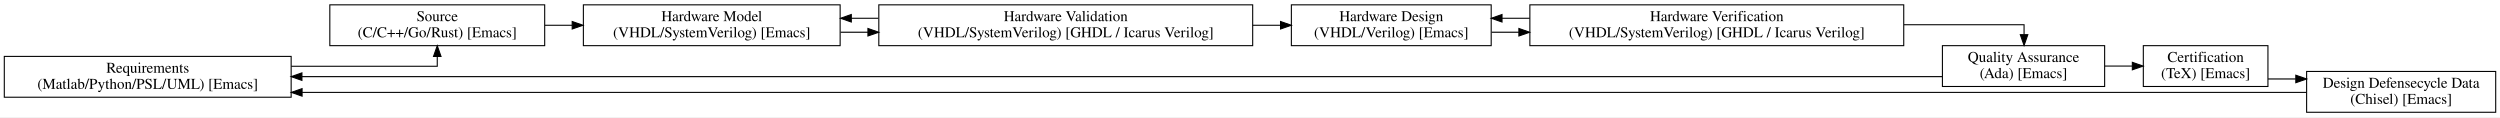
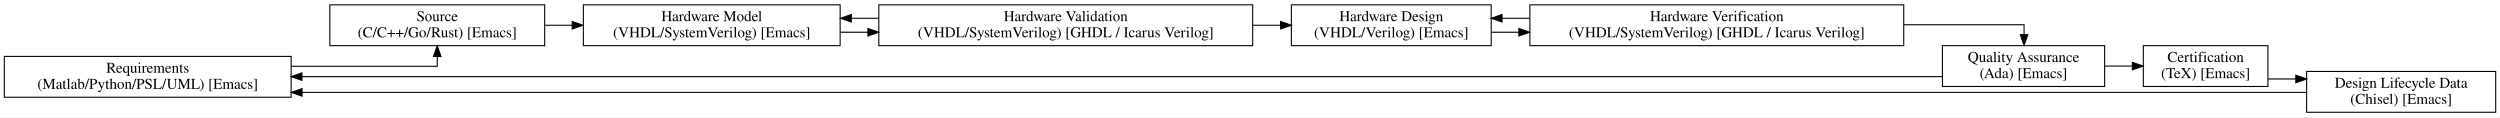
<svg xmlns="http://www.w3.org/2000/svg" width="2327pt" height="109pt" viewBox="0.00 0.00 2327.00 109.00">
  <g id="graph0" class="graph" transform="scale(1 1) rotate(0) translate(4 105)">
    <polygon fill="white" stroke="transparent" points="-4,4 -4,-105 2323,-105 2323,4 -4,4" />
    <g id="node1" class="node">
      <polygon fill="none" stroke="black" points="0,-14.5 0,-52.5 267,-52.5 267,-14.5 0,-14.5" />
      <text text-anchor="middle" x="133.5" y="-37.3" font-family="Times,serif" font-size="14.00">Requirements </text>
      <text text-anchor="middle" x="133.5" y="-22.3" font-family="Times,serif" font-size="14.00">(Matlab/Python/PSL/UML) [Emacs]</text>
    </g>
    <g id="node2" class="node">
      <polygon fill="none" stroke="black" points="303,-62.5 303,-100.5 503,-100.5 503,-62.5 303,-62.5" />
      <text text-anchor="middle" x="403" y="-85.3" font-family="Times,serif" font-size="14.00">Source </text>
      <text text-anchor="middle" x="403" y="-70.3" font-family="Times,serif" font-size="14.00">(C/C++/Go/Rust) [Emacs]</text>
    </g>
    <g id="edge1" class="edge">
      <path fill="none" stroke="black" d="M267.07,-43.33C334.83,-43.33 403,-43.33 403,-43.33 403,-43.33 403,-52.42 403,-52.42" />
      <polygon fill="black" stroke="black" points="399.5,-52.42 403,-62.42 406.5,-52.42 399.5,-52.42" />
    </g>
    <g id="node3" class="node">
      <polygon fill="none" stroke="black" points="539,-62.5 539,-100.5 778,-100.5 778,-62.5 539,-62.5" />
      <text text-anchor="middle" x="658.5" y="-85.3" font-family="Times,serif" font-size="14.00">Hardware Model </text>
      <text text-anchor="middle" x="658.5" y="-70.3" font-family="Times,serif" font-size="14.00">(VHDL/SystemVerilog) [Emacs]</text>
    </g>
    <g id="edge2" class="edge">
      <path fill="none" stroke="black" d="M503.25,-81.5C503.25,-81.5 528.6,-81.5 528.6,-81.5" />
      <polygon fill="black" stroke="black" points="528.6,-85 538.6,-81.5 528.6,-78 528.6,-85" />
    </g>
    <g id="node4" class="node">
      <polygon fill="none" stroke="black" points="814,-62.5 814,-100.5 1162,-100.5 1162,-62.5 814,-62.5" />
      <text text-anchor="middle" x="988" y="-85.3" font-family="Times,serif" font-size="14.00">Hardware Validation </text>
      <text text-anchor="middle" x="988" y="-70.3" font-family="Times,serif" font-size="14.00">(VHDL/SystemVerilog) [GHDL / Icarus Verilog]</text>
    </g>
    <g id="edge3" class="edge">
      <path fill="none" stroke="black" d="M778.39,-75C778.39,-75 803.87,-75 803.87,-75" />
      <polygon fill="black" stroke="black" points="803.87,-78.5 813.87,-75 803.87,-71.5 803.87,-78.5" />
    </g>
    <g id="edge10" class="edge">
      <path fill="none" stroke="black" d="M813.6,-88C813.6,-88 788.39,-88 788.39,-88" />
      <polygon fill="black" stroke="black" points="788.39,-84.5 778.39,-88 788.39,-91.5 788.39,-84.5" />
    </g>
    <g id="node5" class="node">
      <polygon fill="none" stroke="black" points="1198,-62.5 1198,-100.5 1384,-100.5 1384,-62.5 1198,-62.5" />
      <text text-anchor="middle" x="1291" y="-85.3" font-family="Times,serif" font-size="14.00">Hardware Design </text>
      <text text-anchor="middle" x="1291" y="-70.3" font-family="Times,serif" font-size="14.00">(VHDL/Verilog) [Emacs]</text>
    </g>
    <g id="edge4" class="edge">
      <path fill="none" stroke="black" d="M1162.06,-81.5C1162.06,-81.5 1187.92,-81.5 1187.92,-81.5" />
      <polygon fill="black" stroke="black" points="1187.92,-85 1197.92,-81.5 1187.92,-78 1187.92,-85" />
    </g>
    <g id="node6" class="node">
      <polygon fill="none" stroke="black" points="1420,-62.5 1420,-100.5 1768,-100.5 1768,-62.5 1420,-62.5" />
      <text text-anchor="middle" x="1594" y="-85.3" font-family="Times,serif" font-size="14.00">Hardware Verification </text>
      <text text-anchor="middle" x="1594" y="-70.3" font-family="Times,serif" font-size="14.00">(VHDL/SystemVerilog) [GHDL / Icarus Verilog]</text>
    </g>
    <g id="edge5" class="edge">
      <path fill="none" stroke="black" d="M1384.38,-75C1384.38,-75 1409.78,-75 1409.78,-75" />
      <polygon fill="black" stroke="black" points="1409.78,-78.5 1419.78,-75 1409.78,-71.5 1409.78,-78.5" />
    </g>
    <g id="edge11" class="edge">
      <path fill="none" stroke="black" d="M1419.94,-88C1419.94,-88 1394.08,-88 1394.08,-88" />
      <polygon fill="black" stroke="black" points="1394.08,-84.5 1384.08,-88 1394.08,-91.5 1394.08,-84.5" />
    </g>
    <g id="node7" class="node">
      <polygon fill="none" stroke="black" points="1804,-24.5 1804,-62.5 1955,-62.5 1955,-24.5 1804,-24.5" />
      <text text-anchor="middle" x="1879.5" y="-47.3" font-family="Times,serif" font-size="14.00">Quality Assurance </text>
      <text text-anchor="middle" x="1879.5" y="-32.3" font-family="Times,serif" font-size="14.00">(Ada) [Emacs]</text>
    </g>
    <g id="edge6" class="edge">
      <path fill="none" stroke="black" d="M1768.2,-82C1827.91,-82 1880,-82 1880,-82 1880,-82 1880,-72.75 1880,-72.75" />
      <polygon fill="black" stroke="black" points="1883.5,-72.75 1880,-62.75 1876.5,-72.75 1883.5,-72.75" />
    </g>
    <g id="edge12" class="edge">
      <path fill="none" stroke="black" d="M1803.92,-33.67C1803.92,-33.67 277.02,-33.67 277.02,-33.67" />
      <polygon fill="black" stroke="black" points="277.02,-30.17 267.02,-33.67 277.02,-37.17 277.02,-30.17" />
    </g>
    <g id="node8" class="node">
      <polygon fill="none" stroke="black" points="1991,-24.5 1991,-62.5 2107,-62.5 2107,-24.5 1991,-24.5" />
      <text text-anchor="middle" x="2049" y="-47.3" font-family="Times,serif" font-size="14.00">Certification </text>
      <text text-anchor="middle" x="2049" y="-32.3" font-family="Times,serif" font-size="14.00">(TeX) [Emacs]</text>
    </g>
    <g id="edge7" class="edge">
      <path fill="none" stroke="black" d="M1955.33,-43.5C1955.33,-43.5 1980.78,-43.5 1980.78,-43.5" />
      <polygon fill="black" stroke="black" points="1980.78,-47 1990.78,-43.5 1980.78,-40 1980.78,-47" />
    </g>
    <g id="node9" class="node">
      <polygon fill="none" stroke="black" points="2143,-0.5 2143,-38.5 2319,-38.5 2319,-0.5 2143,-0.5" />
-       <text text-anchor="middle" x="2231" y="-23.3" font-family="Times,serif" font-size="14.00">Design Defensecycle Data </text>
+       <text text-anchor="middle" x="2231" y="-23.3" font-family="Times,serif" font-size="14.00">Design Lifecycle Data </text>
      <text text-anchor="middle" x="2231" y="-8.3" font-family="Times,serif" font-size="14.00">(Chisel) [Emacs]</text>
    </g>
    <g id="edge8" class="edge">
      <path fill="none" stroke="black" d="M2107.09,-31.5C2107.09,-31.5 2132.95,-31.5 2132.95,-31.5" />
      <polygon fill="black" stroke="black" points="2132.95,-35 2142.95,-31.5 2132.95,-28 2132.95,-35" />
    </g>
    <g id="edge9" class="edge">
      <path fill="none" stroke="black" d="M2142.88,-19C2142.88,-19 277.17,-19 277.17,-19" />
      <polygon fill="black" stroke="black" points="277.17,-15.5 267.17,-19 277.17,-22.5 277.17,-15.5" />
    </g>
  </g>
</svg>
